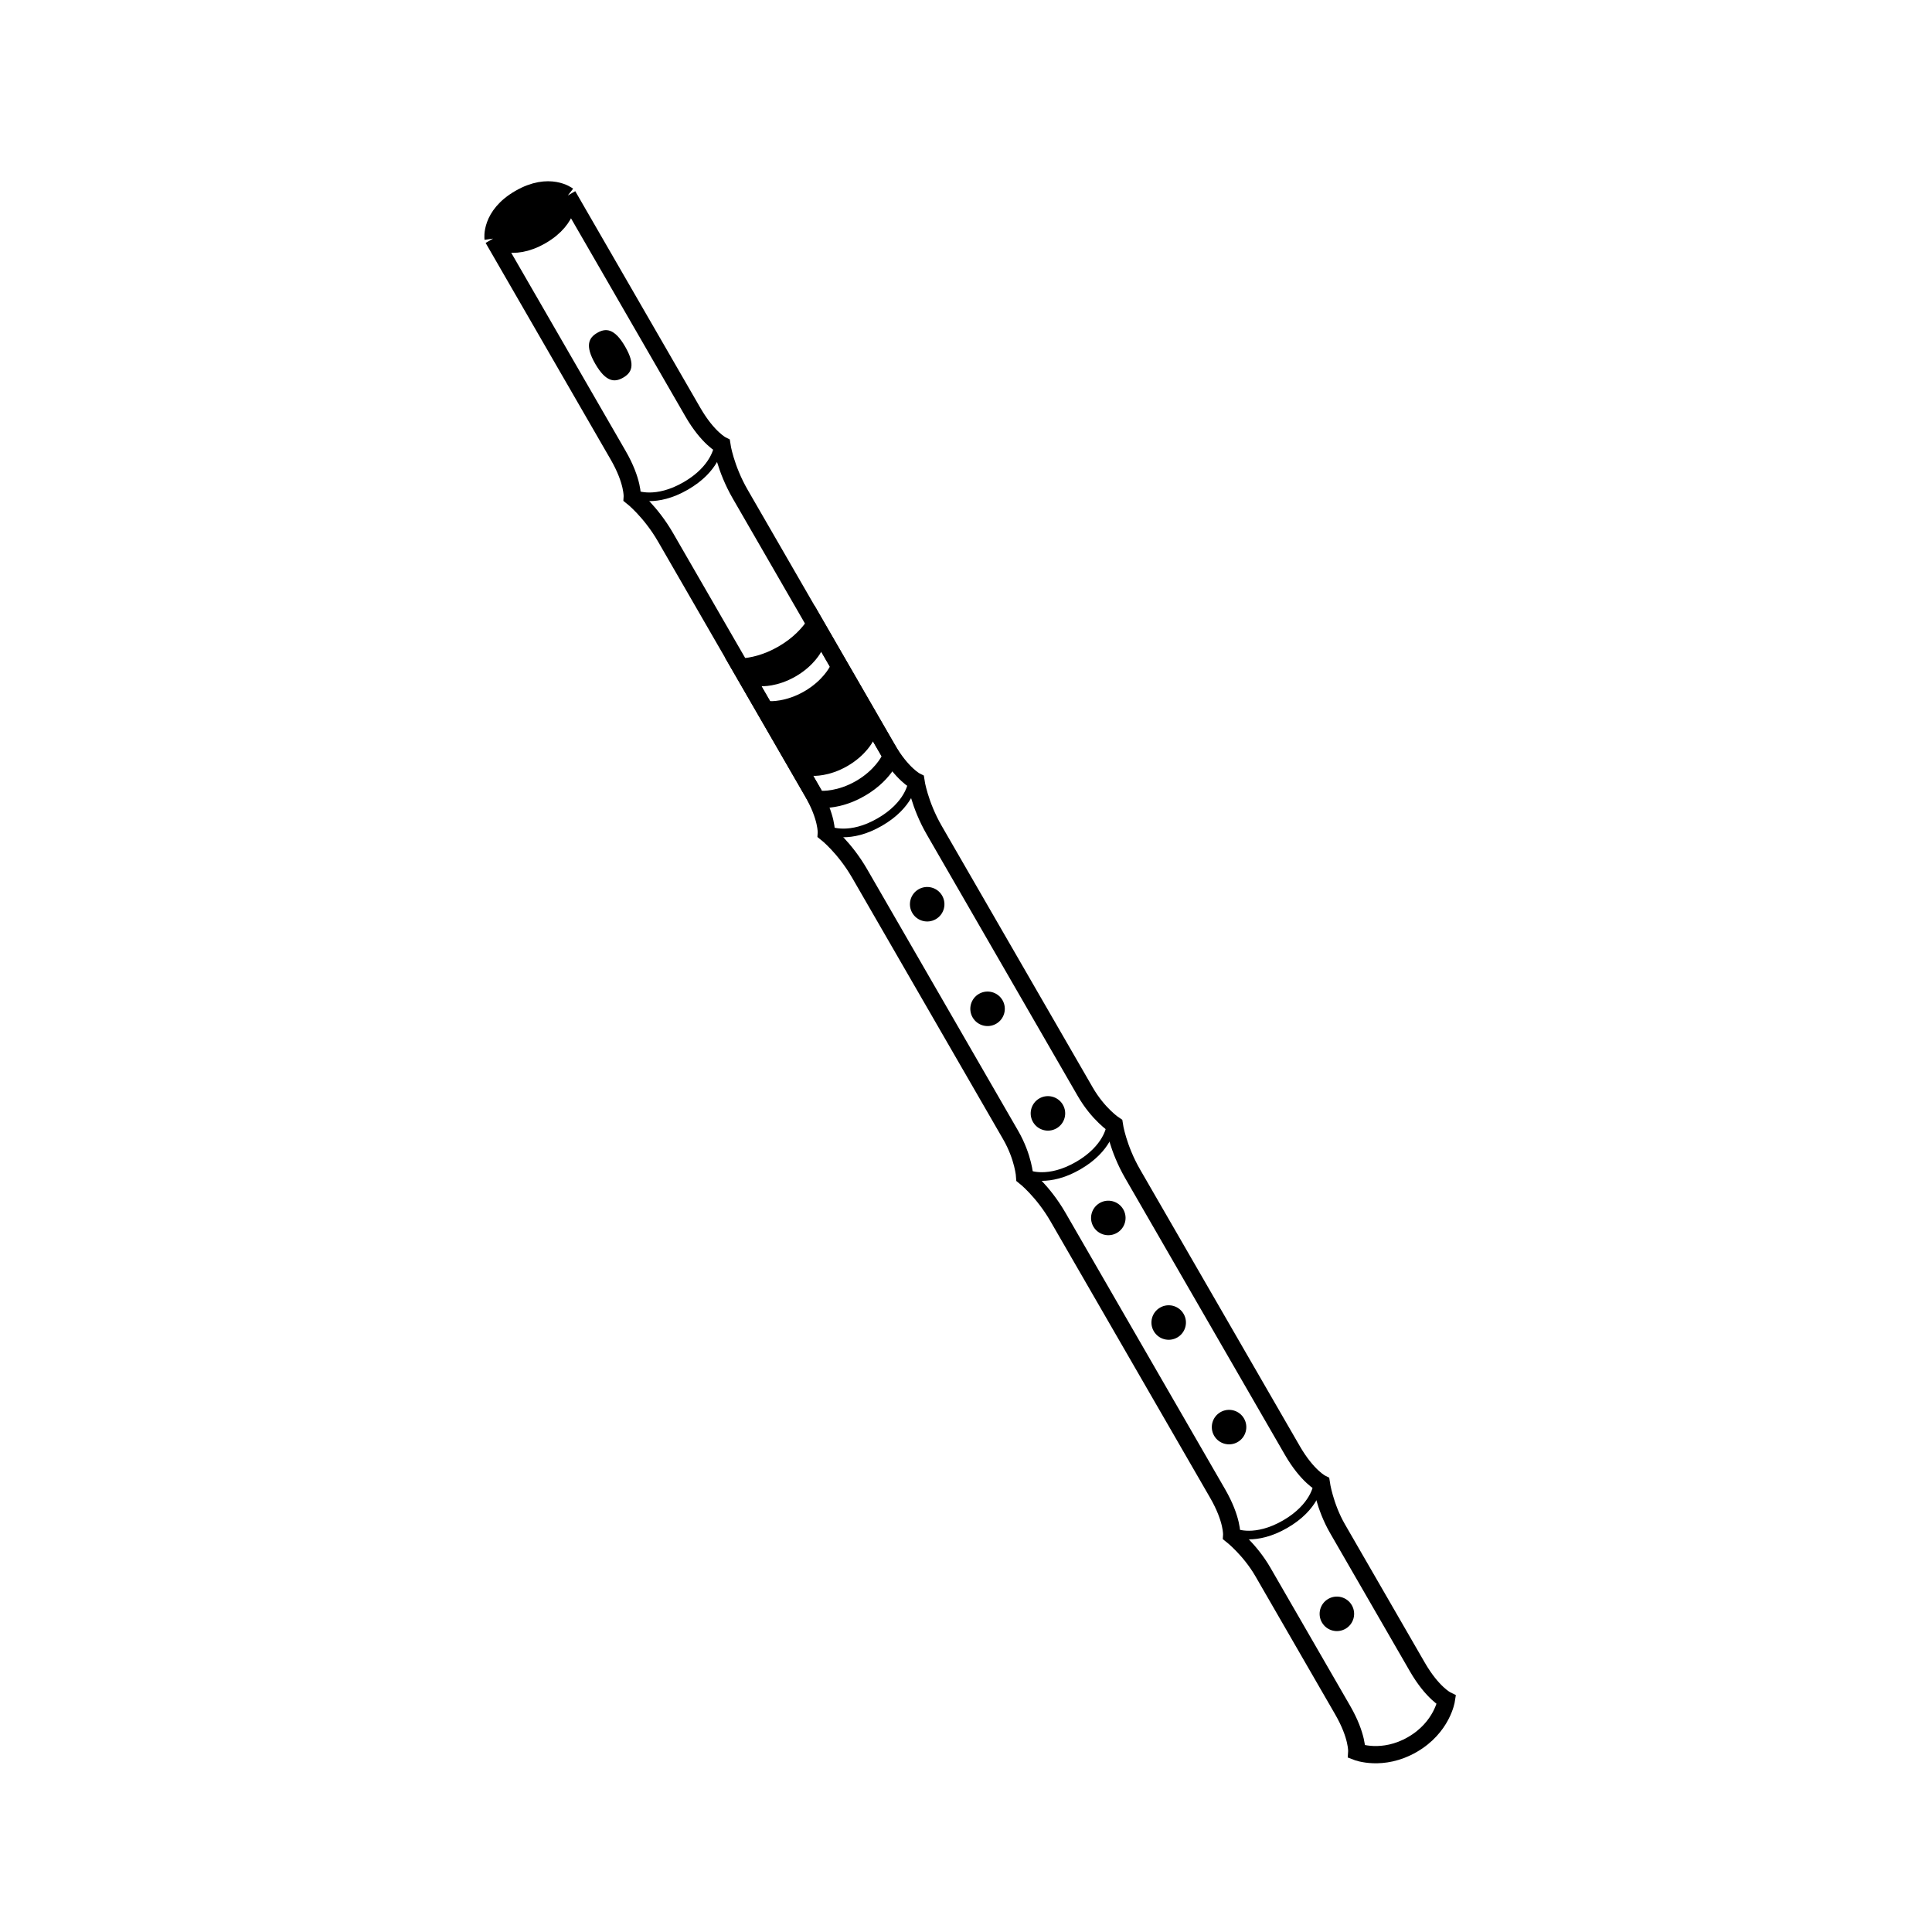
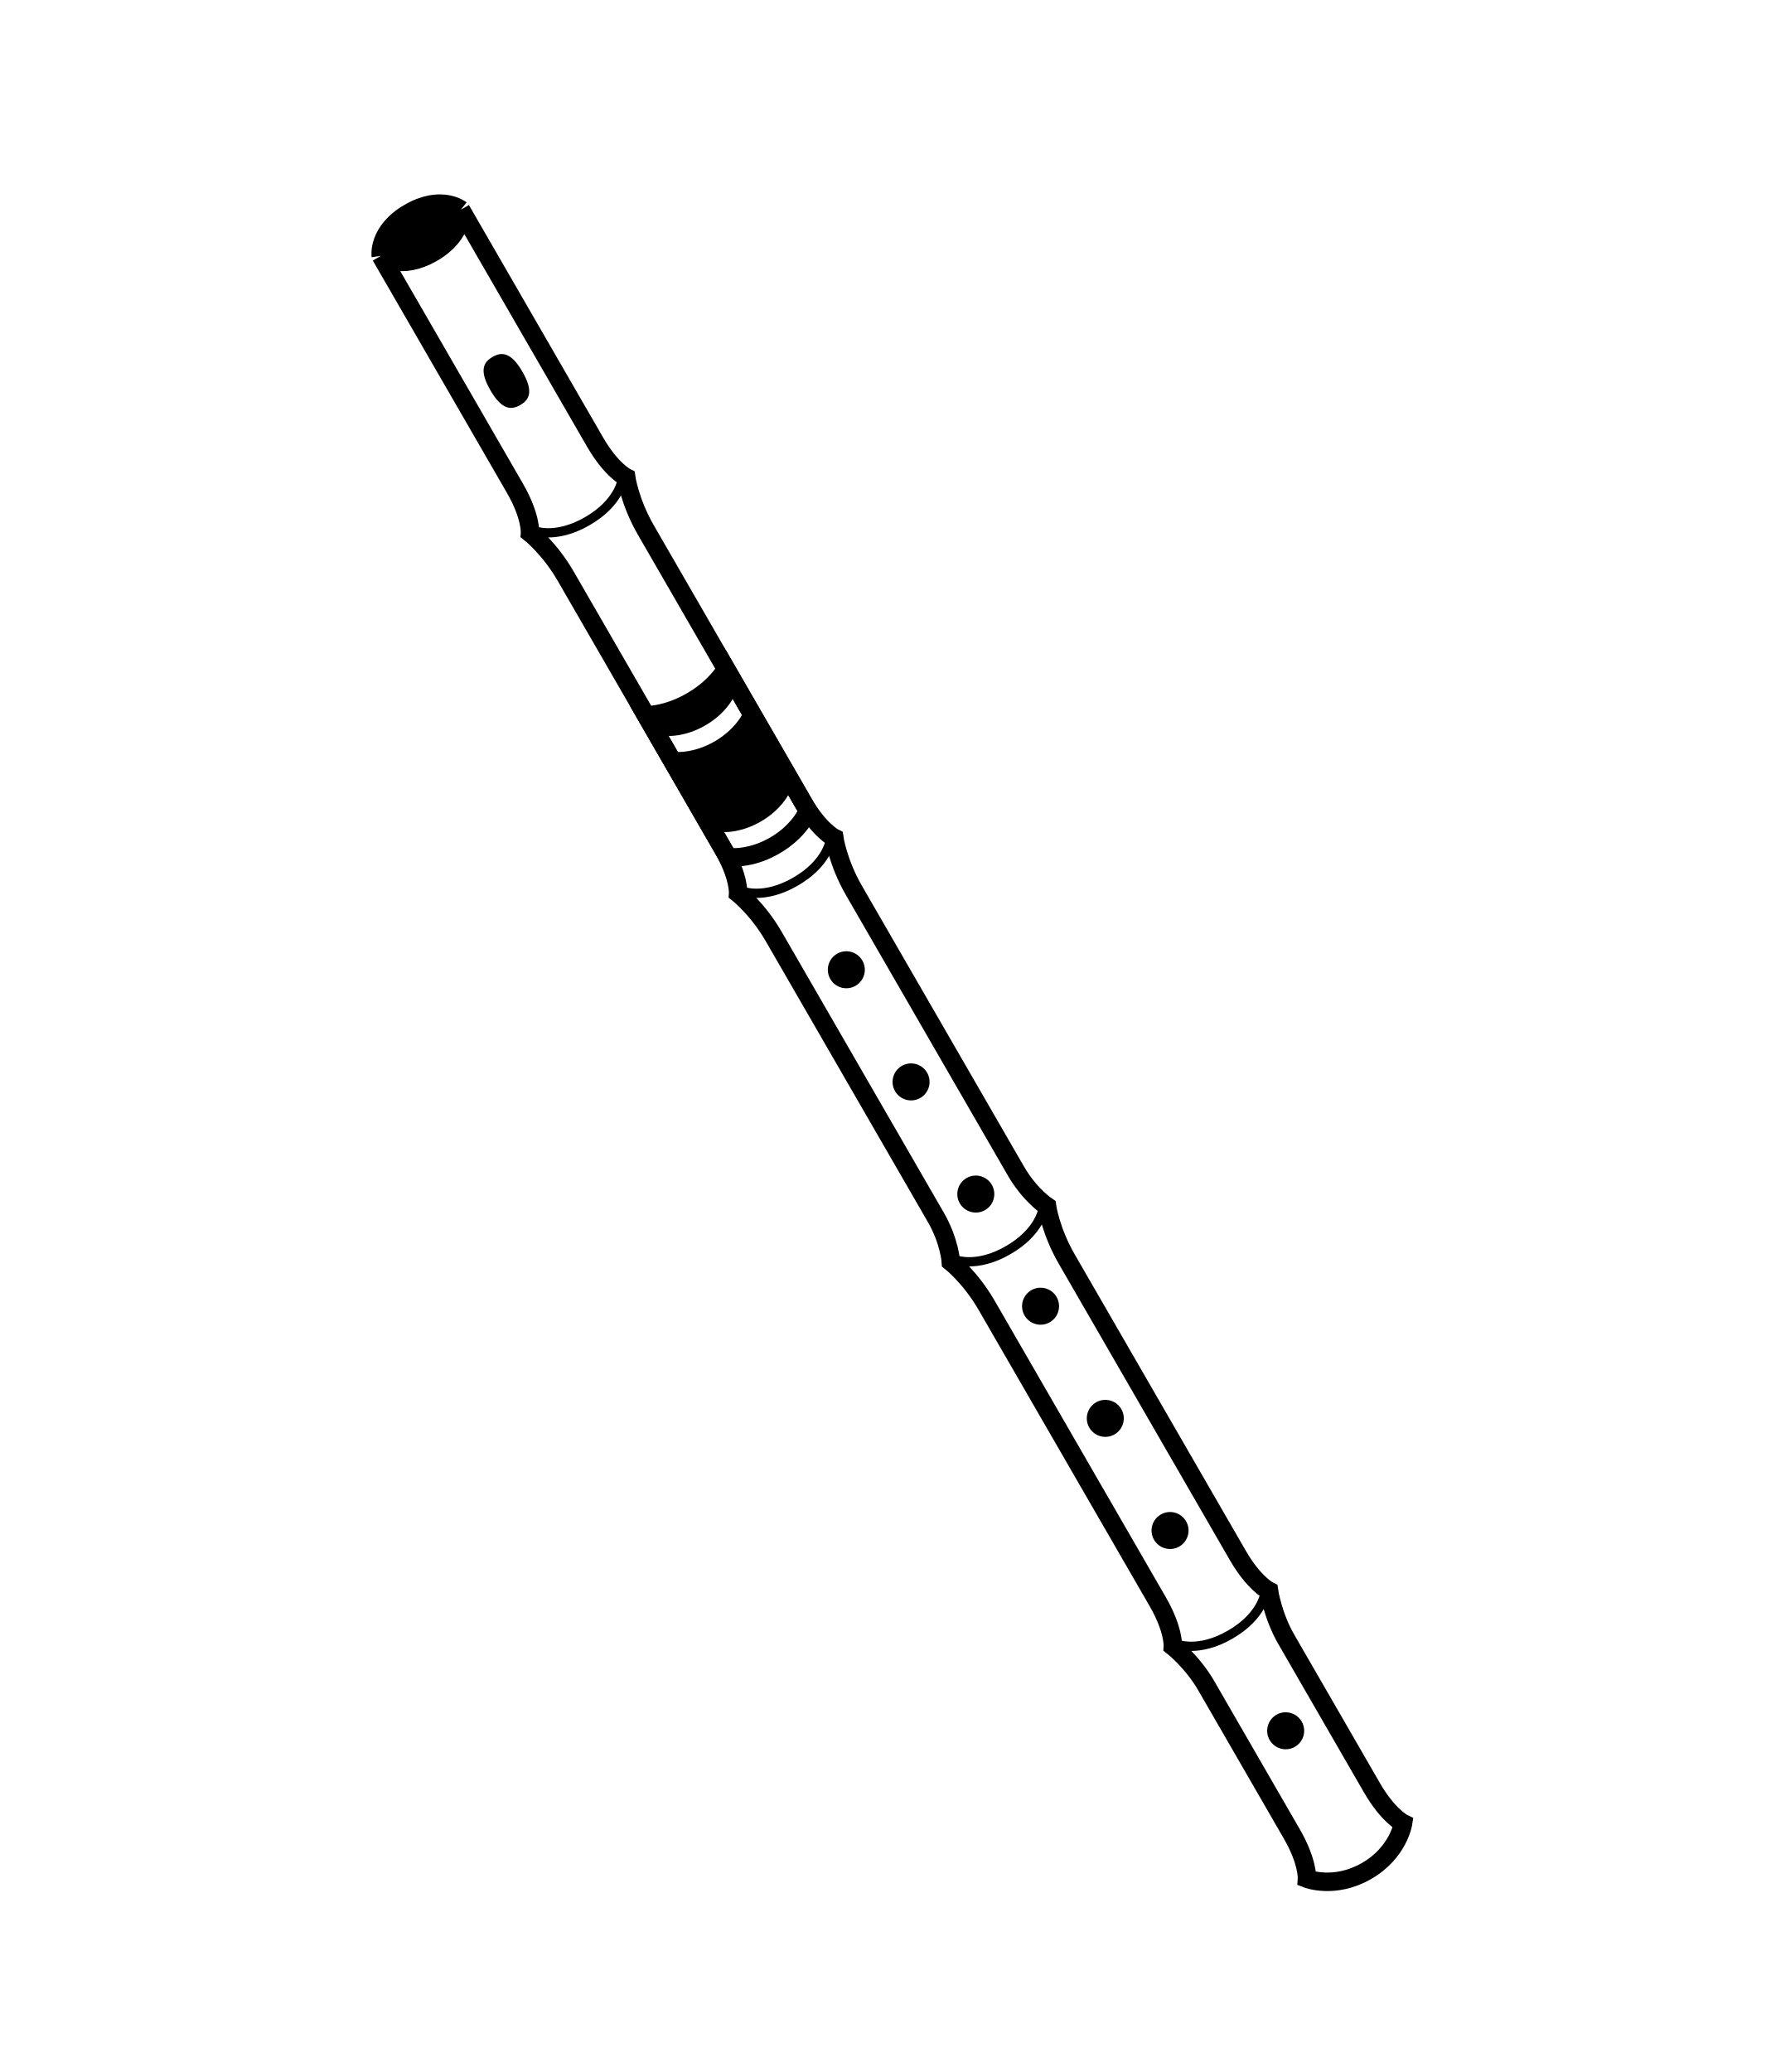
- <svg xmlns="http://www.w3.org/2000/svg" width="224" height="224" viewBox="0 0 224 224" fill="none">
-   <path d="M57.17 27.665L71.67 52.78C73.42 55.811 73.304 57.61 73.304 57.61C73.304 57.61 75.42 59.275 77.17 62.306L94.17 91.751C95.92 94.782 95.804 96.581 95.804 96.581C95.804 96.581 97.92 98.246 99.67 101.277L117.17 131.588C118.67 134.186 118.804 136.418 118.804 136.418C118.804 136.418 120.92 138.083 122.67 141.114L141.17 173.157C142.92 176.188 142.804 177.987 142.804 177.987C142.804 177.987 144.92 179.652 146.42 182.25L155.67 198.272C157.42 201.303 157.304 203.102 157.304 203.102C157.304 203.102 160.286 204.267 163.75 202.267C167.214 200.267 167.696 197.102 167.696 197.102C167.696 197.102 166.08 196.303 164.33 193.272L155.08 177.25C153.58 174.652 153.196 171.987 153.196 171.987C153.196 171.987 151.58 171.188 149.83 168.157L131.33 136.114C129.58 133.083 129.196 130.418 129.196 130.418C129.196 130.418 127.33 129.186 125.83 126.588L108.33 96.277C106.58 93.246 106.196 90.581 106.196 90.581C106.196 90.581 104.58 89.782 102.83 86.751L85.83 57.306C84.08 54.275 83.696 51.61 83.696 51.61C83.696 51.61 82.08 50.811 80.33 47.78L65.83 22.665M57.17 27.665C57.17 27.665 59.286 29.33 62.75 27.33C66.214 25.33 65.83 22.665 65.83 22.665M57.17 27.665C57.17 27.665 56.786 25 60.25 23C63.714 21 65.83 22.665 65.83 22.665" stroke="black" stroke-width="2" />
-   <circle cx="155" cy="187.112" r="2" transform="rotate(-30 155 187.112)" fill="black" />
-   <circle cx="142.5" cy="165.461" r="2" transform="rotate(-30 142.5 165.461)" fill="black" />
-   <circle cx="135.5" cy="153.337" r="2" transform="rotate(-30 135.5 153.337)" fill="black" />
-   <circle cx="128.5" cy="141.212" r="2" transform="rotate(-30 128.5 141.212)" fill="black" />
-   <circle cx="121.5" cy="129.088" r="2" transform="rotate(-30 121.5 129.088)" fill="black" />
-   <circle cx="114.5" cy="116.964" r="2" transform="rotate(-30 114.5 116.964)" fill="black" />
-   <circle cx="107.5" cy="104.839" r="2" transform="rotate(-30 107.5 104.839)" fill="black" />
-   <path d="M72.482 40.187C73.732 42.352 73.207 43.232 72.25 43.785C71.293 44.337 70.268 44.352 69.018 42.187C67.768 40.021 68.293 39.141 69.25 38.588C70.207 38.036 71.232 38.021 72.482 40.187Z" fill="black" />
-   <path d="M119.237 136.168C119.237 136.168 121.536 137.15 125 135.15C128.464 133.15 128.763 130.668 128.763 130.668" stroke="black" />
-   <path d="M143.237 177.737C143.237 177.737 145.536 178.719 149 176.719C152.464 174.719 152.763 172.237 152.763 172.237" stroke="black" />
-   <path d="M96.237 96.331C96.237 96.331 98.536 97.313 102 95.313C105.464 93.313 105.763 90.831 105.763 90.831" stroke="black" />
-   <path d="M73.737 57.36C73.737 57.36 76.036 58.342 79.5 56.342C82.964 54.342 83.263 51.86 83.263 51.86" stroke="black" />
-   <path d="M62.75 27.33C66.214 25.33 65.83 22.665 65.83 22.665C65.83 22.665 63.714 21 60.25 23C56.786 25 57.17 27.665 57.17 27.665C57.17 27.665 59.286 29.33 62.75 27.33Z" fill="black" />
-   <path fill-rule="evenodd" clip-rule="evenodd" d="M104.446 87.55L94.446 70.23C94.446 70.23 93.714 72.962 90.25 74.962C86.786 76.962 84.054 76.23 84.054 76.23L94.054 93.55C94.054 93.55 96.786 94.282 100.25 92.282C103.714 90.282 104.446 87.55 104.446 87.55ZM95.214 75.559C95.214 75.559 94.415 77.175 92.25 78.425C90.085 79.675 88.286 79.559 88.286 79.559L89.286 81.291C89.286 81.291 91.085 81.407 93.25 80.158C95.415 78.908 96.214 77.291 96.214 77.291L95.214 75.559ZM98.25 88.818C100.415 87.568 101.214 85.952 101.214 85.952L102.214 87.684C102.214 87.684 101.415 89.3 99.25 90.55C97.085 91.8 95.286 91.684 95.286 91.684L94.286 89.952C94.286 89.952 96.085 90.068 98.25 88.818Z" fill="black" />
+ <svg xmlns="http://www.w3.org/2000/svg" width="192" height="224" viewBox="0 0 192 224" fill="none">
+   <path d="M41.17 27.665L55.67 52.78C57.42 55.811 57.304 57.61 57.304 57.61C57.304 57.61 59.42 59.275 61.17 62.306L78.17 91.751C79.92 94.782 79.804 96.581 79.804 96.581C79.804 96.581 81.92 98.246 83.67 101.277L101.17 131.588C102.67 134.186 102.804 136.418 102.804 136.418C102.804 136.418 104.92 138.083 106.67 141.114L125.17 173.157C126.92 176.188 126.804 177.987 126.804 177.987C126.804 177.987 128.92 179.652 130.42 182.25L139.67 198.272C141.42 201.303 141.304 203.102 141.304 203.102C141.304 203.102 144.286 204.267 147.75 202.267C151.214 200.267 151.696 197.102 151.696 197.102C151.696 197.102 150.08 196.303 148.33 193.272L139.08 177.25C137.58 174.652 137.196 171.987 137.196 171.987C137.196 171.987 135.58 171.188 133.83 168.157L115.33 136.114C113.58 133.083 113.196 130.418 113.196 130.418C113.196 130.418 111.33 129.186 109.83 126.588L92.33 96.277C90.58 93.246 90.196 90.581 90.196 90.581C90.196 90.581 88.58 89.782 86.83 86.751L69.83 57.306C68.08 54.275 67.696 51.61 67.696 51.61C67.696 51.61 66.08 50.811 64.33 47.78L49.83 22.665M41.17 27.665C41.17 27.665 43.286 29.33 46.75 27.33C50.214 25.33 49.83 22.665 49.83 22.665M41.17 27.665C41.17 27.665 40.786 25 44.25 23C47.714 21 49.83 22.665 49.83 22.665" stroke="black" stroke-width="2" />
+   <circle r="2" transform="matrix(0.866025 -0.500001 0.499999 0.866026 139 187.112)" fill="black" />
+   <circle cx="126.5" cy="165.461" r="2" transform="rotate(-30 126.5 165.461)" fill="black" />
+   <circle cx="119.5" cy="153.337" r="2" transform="rotate(-30 119.5 153.337)" fill="black" />
+   <circle r="2" transform="matrix(0.866025 -0.500001 0.499999 0.866026 112.5 141.212)" fill="black" />
+   <circle cx="105.5" cy="129.088" r="2" transform="rotate(-30 105.5 129.088)" fill="black" />
+   <circle cx="98.5" cy="116.964" r="2" transform="rotate(-30 98.5001 116.964)" fill="black" />
+   <circle cx="91.5" cy="104.839" r="2" transform="rotate(-30 91.5001 104.839)" fill="black" />
+   <path d="M56.482 40.187C57.732 42.352 57.207 43.232 56.25 43.785C55.294 44.337 54.268 44.352 53.018 42.187C51.768 40.021 52.294 39.141 53.25 38.588C54.207 38.036 55.232 38.021 56.482 40.187Z" fill="black" />
+   <path d="M103.237 136.168C103.237 136.168 105.536 137.15 109 135.15C112.464 133.15 112.763 130.668 112.763 130.668" stroke="black" />
+   <path d="M127.237 177.737C127.237 177.737 129.536 178.719 133 176.719C136.464 174.719 136.763 172.237 136.763 172.237" stroke="black" />
+   <path d="M80.237 96.331C80.237 96.331 82.536 97.313 86 95.313C89.464 93.313 89.763 90.831 89.763 90.831" stroke="black" />
+   <path d="M57.737 57.36C57.737 57.36 60.036 58.342 63.5 56.342C66.964 54.342 67.263 51.86 67.263 51.86" stroke="black" />
+   <path d="M46.75 27.33C50.214 25.33 49.83 22.665 49.83 22.665C49.83 22.665 47.714 21 44.25 23C40.786 25 41.17 27.665 41.17 27.665C41.17 27.665 43.286 29.33 46.75 27.33Z" fill="black" />
+   <path fill-rule="evenodd" clip-rule="evenodd" d="M88.446 87.55L78.446 70.23C78.446 70.23 77.714 72.962 74.25 74.962C70.786 76.962 68.054 76.23 68.054 76.23L78.054 93.55C78.054 93.55 80.786 94.282 84.25 92.282C87.714 90.282 88.446 87.55 88.446 87.55ZM80.214 77.291L79.214 75.559C79.214 75.559 78.415 77.175 76.25 78.425C74.085 79.675 72.286 79.559 72.286 79.559L73.286 81.291C73.286 81.291 75.085 81.407 77.25 80.158C79.415 78.908 80.214 77.291 80.214 77.291ZM85.214 85.952L86.214 87.684C86.214 87.684 85.415 89.3 83.25 90.55C81.085 91.8 79.286 91.684 79.286 91.684L78.286 89.952C78.286 89.952 80.085 90.068 82.25 88.818C84.415 87.568 85.214 85.952 85.214 85.952Z" fill="black" />
</svg>
